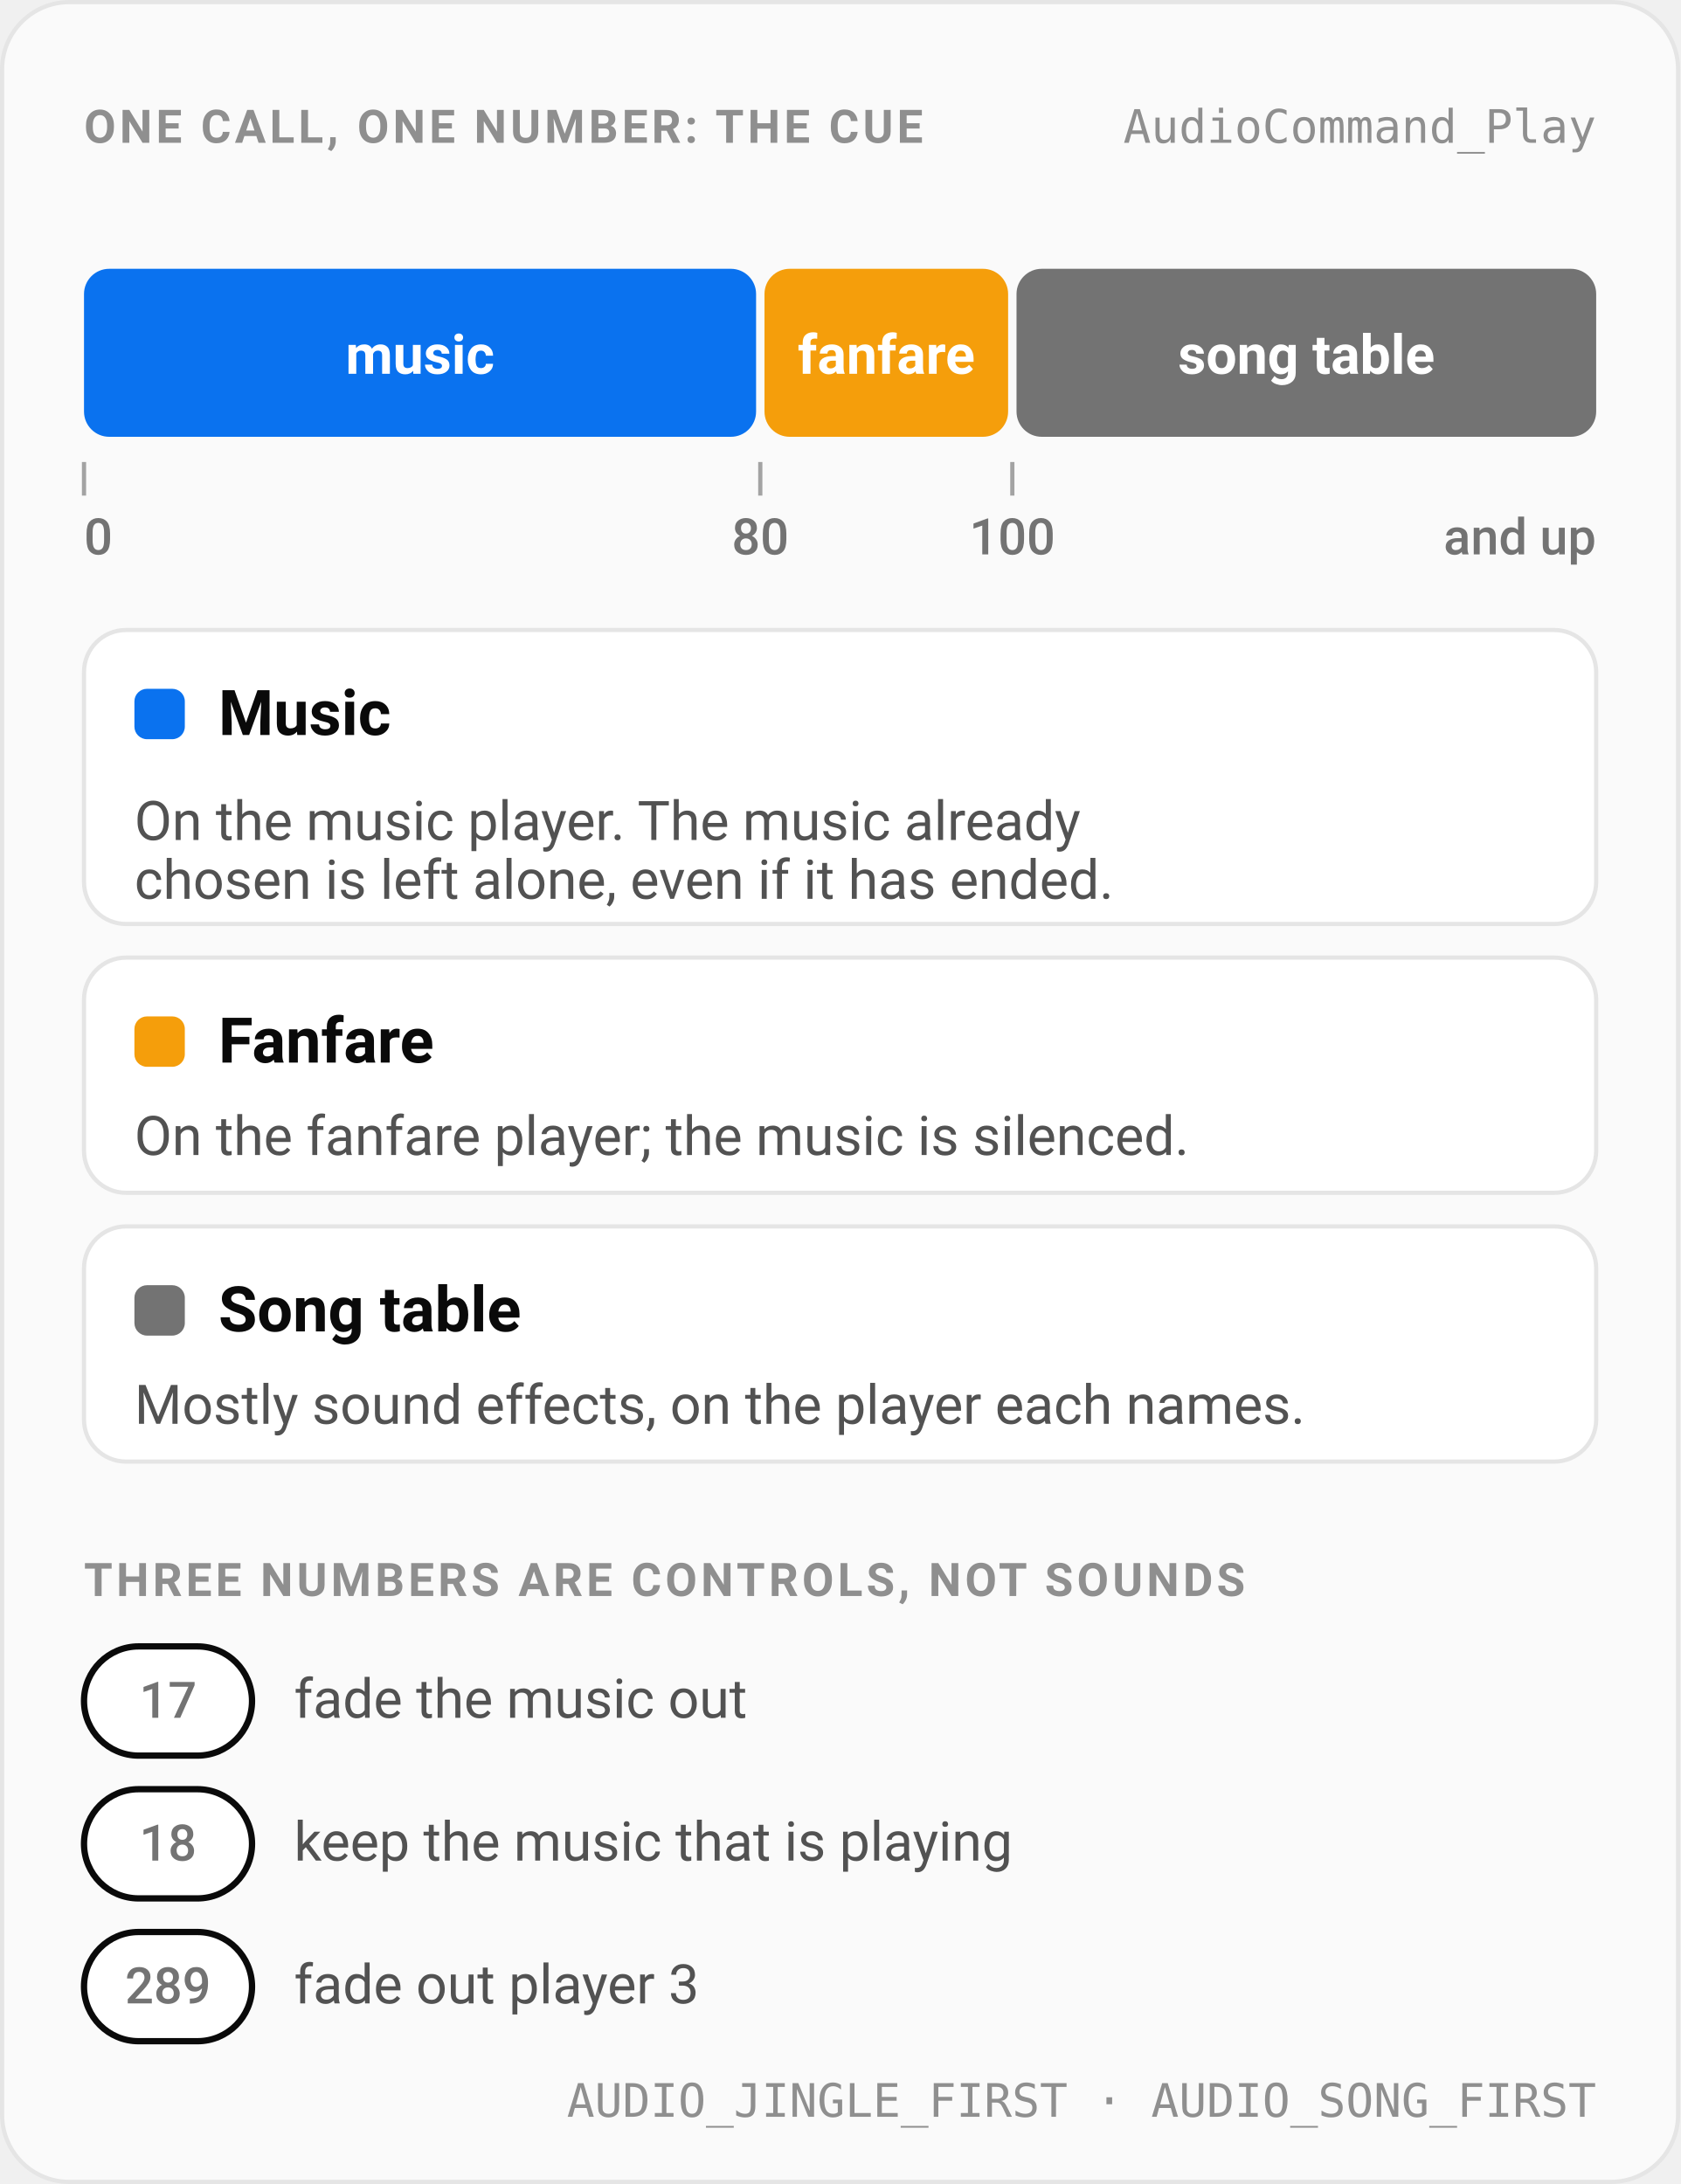
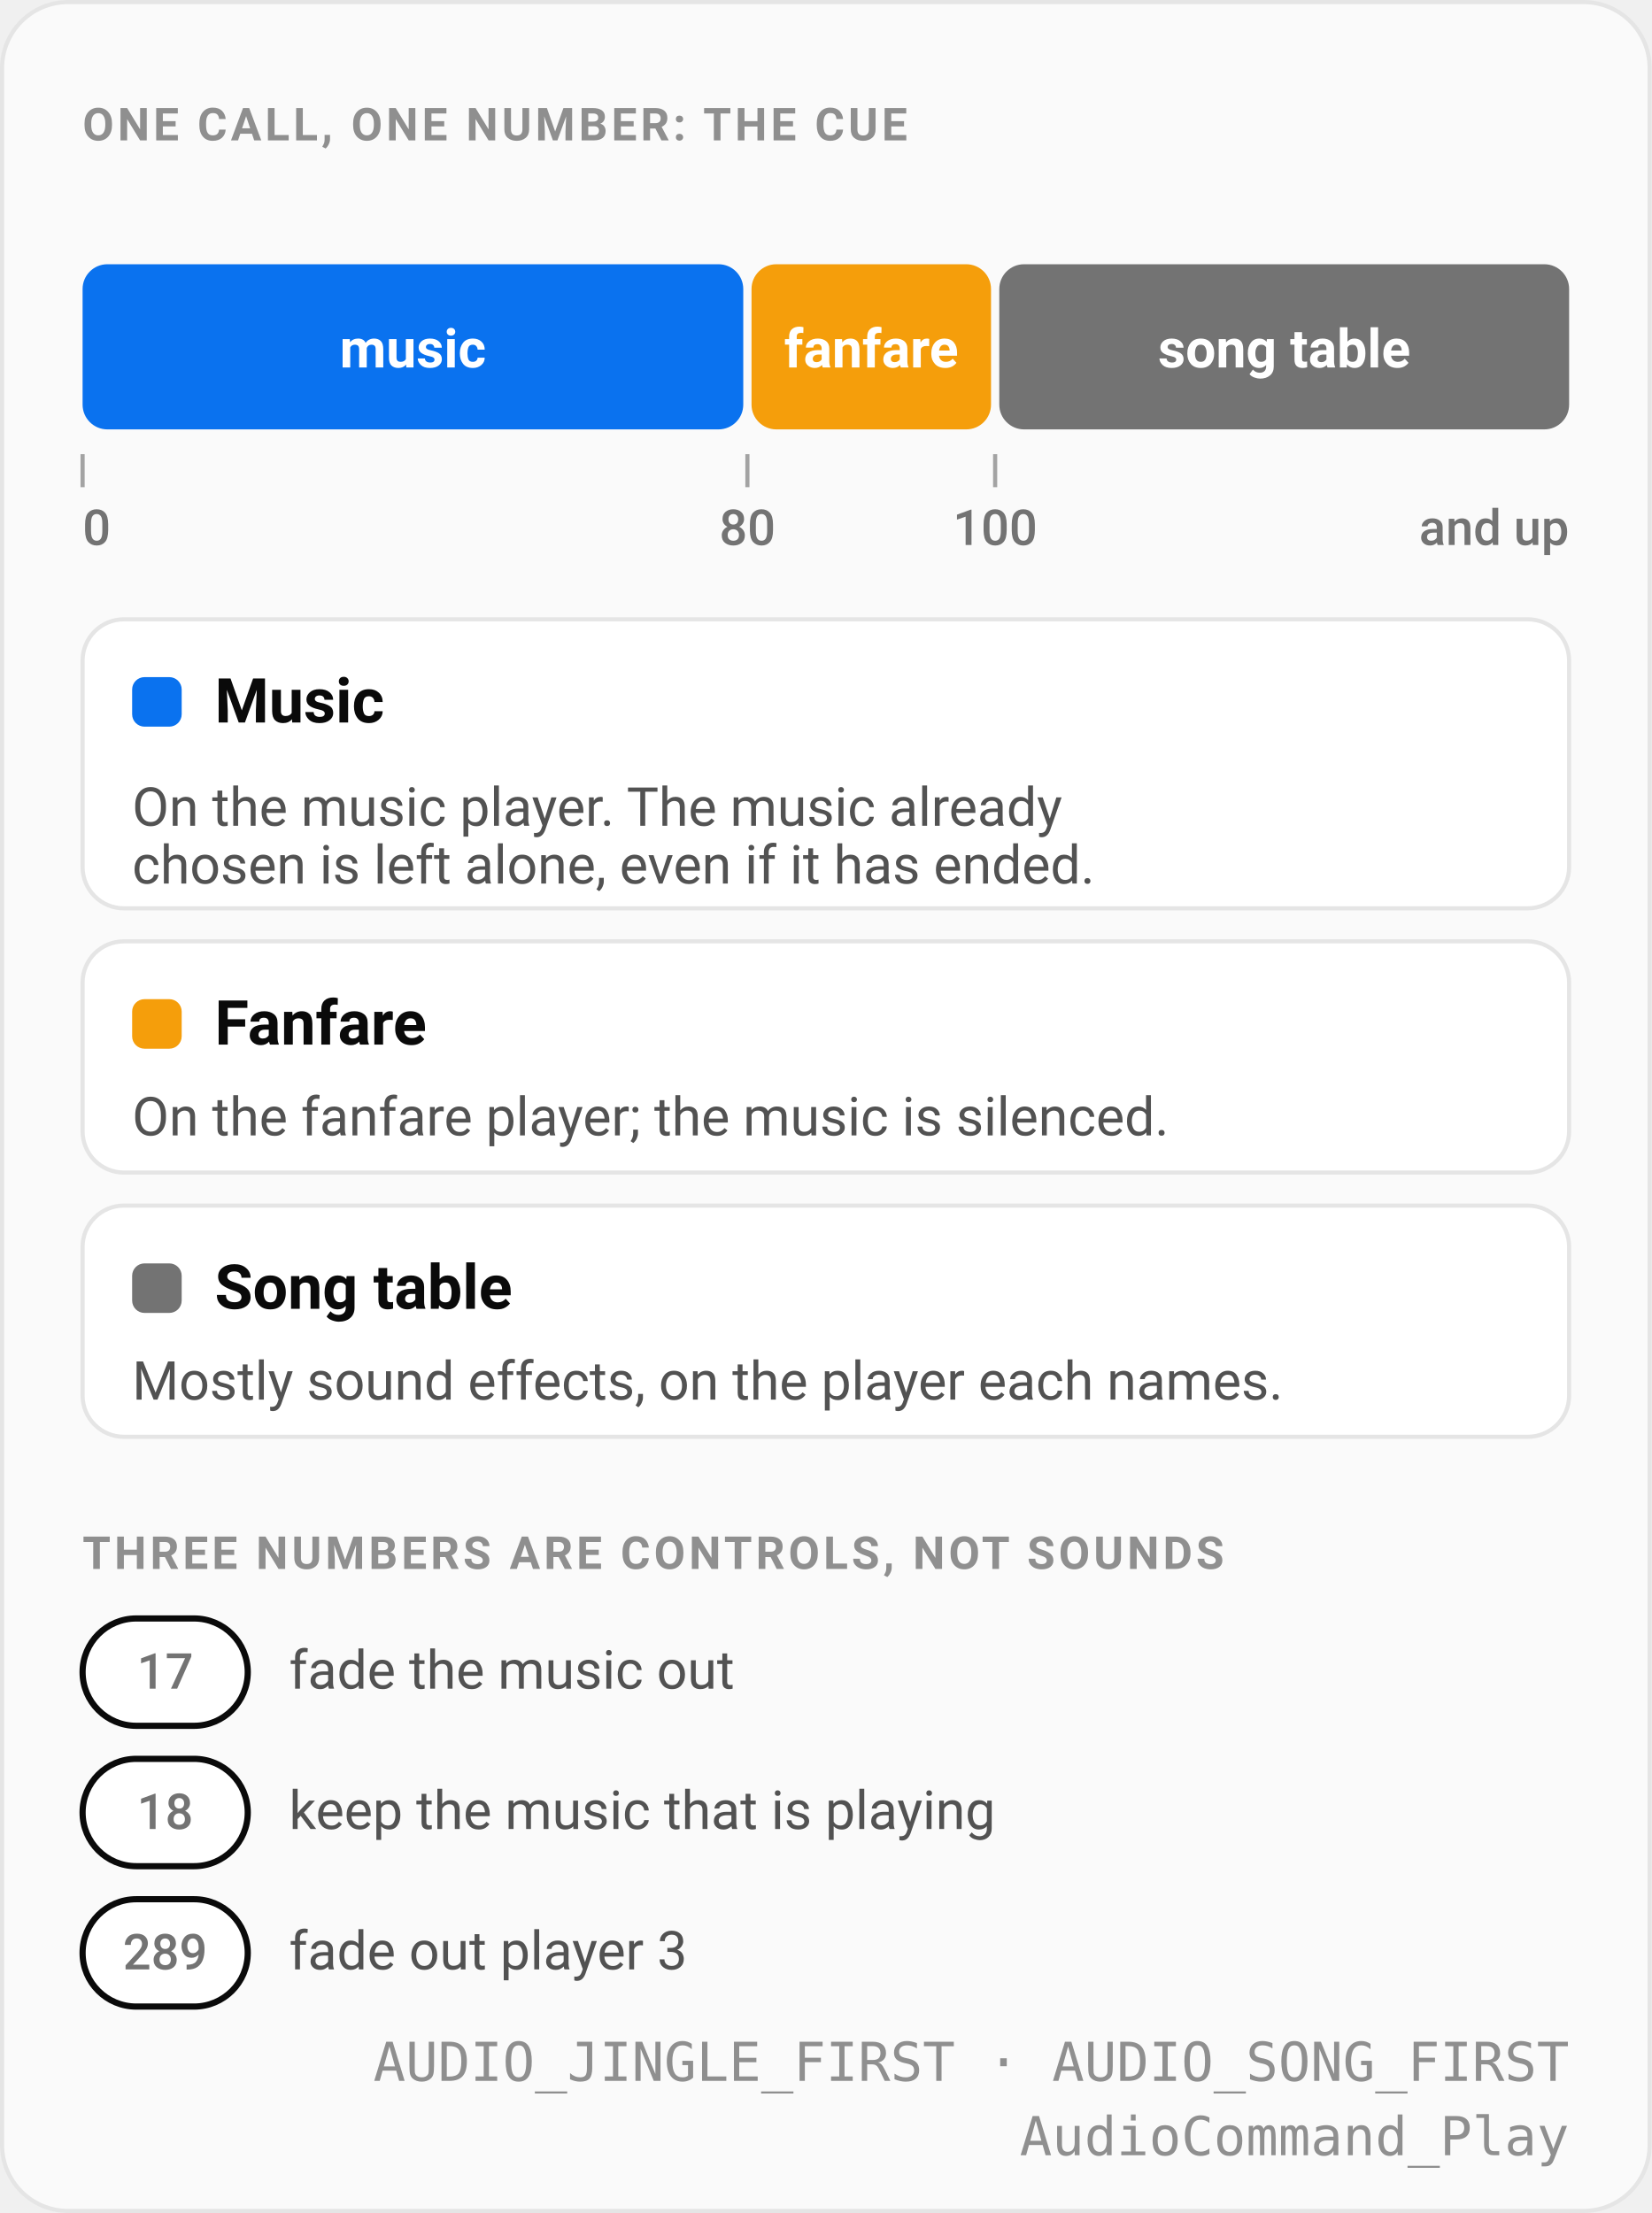
- <svg xmlns="http://www.w3.org/2000/svg" width="480" viewBox="0 0 400 520" role="img" aria-labelledby="title desc">
+ <svg xmlns="http://www.w3.org/2000/svg" width="480" viewBox="0 0 400 536" role="img" aria-labelledby="title desc">
  <style>
    .panel { fill: #fafafa; stroke: #e5e5e5; }
    .mus { fill: #0a72ef; }
    .fan { fill: #f59e0b; }
    .se { fill: #737373; }
    .ctl { fill: #ffffff; stroke: #0a0a0a; stroke-width: 1.5; }
    .card { fill: #ffffff; stroke: #e5e5e5; }
    .tick { stroke: #a3a3a3; stroke-width: 1; }
    .brk { fill: #fafafa; }
    .h { fill: #0a0a0a; font: 600 15px ui-sans-serif, system-ui, -apple-system, "Segoe UI", Roboto, sans-serif; }
    .l { fill: #525252; font: 400 13px ui-sans-serif, system-ui, -apple-system, "Segoe UI", Roboto, sans-serif; }
    .p { fill: #525252; font: 400 14px ui-sans-serif, system-ui, -apple-system, "Segoe UI", Roboto, sans-serif; }
    .in { fill: #ffffff; font: 600 13px ui-sans-serif, system-ui, -apple-system, "Segoe UI", Roboto, sans-serif; }
    .n { fill: #737373; font: 500 12px ui-sans-serif, system-ui, -apple-system, "Segoe UI", Roboto, sans-serif; }
-     .code { fill: #8f8f8f; font: 400 11px ui-monospace, SFMono-Regular, Menlo, Consolas, monospace; }
+     .code { fill: #8f8f8f; font: 400 13px ui-monospace, SFMono-Regular, Menlo, Consolas, monospace; }
    .eyebrow { fill: #8f8f8f; font: 600 11px ui-sans-serif, system-ui, -apple-system, "Segoe UI", Roboto, sans-serif; letter-spacing: 0.08em; }
    @media (prefers-color-scheme: dark) {
      .panel { fill: #0a0a0a; stroke: #262626; }
      .mus { fill: #3b8eff; }
      .se { fill: #8f8f8f; }
      .ctl { fill: #111111; stroke: #ededed; }
      .card { fill: #111111; stroke: #2e2e2e; }
      .tick { stroke: #5c5c5c; }
      .brk { fill: #0a0a0a; }
      .h { fill: #ededed; }
      .l, .p { fill: #a1a1a1; }
      .in { fill: #0a0a0a; }
      .n { fill: #8f8f8f; }
      .code, .eyebrow { fill: #7c7c7c; }
    }
  </style>
-   <rect class="panel" x="0.5" y="0.5" width="399" height="519" rx="16" />
+   <rect class="panel" x="0.5" y="0.5" width="399" height="535" rx="16" />
  <text class="eyebrow" x="20" y="34">ONE CALL, ONE NUMBER: THE CUE</text>
-   <text class="code" x="380" y="34" text-anchor="end">AudioCommand_Play</text>
  <rect class="mus" x="20" y="64" width="160" height="40" rx="6" />
  <text class="in" x="100" y="89" text-anchor="middle">music</text>
  <rect class="fan" x="182" y="64" width="58" height="40" rx="6" />
  <text class="in" x="211" y="89" text-anchor="middle">fanfare</text>
  <rect class="se" x="242" y="64" width="138" height="40" rx="6" />
  <text class="in" x="311" y="89" text-anchor="middle">song table</text>
  <path class="tick" d="M 20 110 V 118 M 181 110 V 118 M 241 110 V 118" />
  <text class="n" x="20" y="132">0</text>
  <text class="n" x="181" y="132" text-anchor="middle">80</text>
  <text class="n" x="241" y="132" text-anchor="middle">100</text>
  <text class="n" x="380" y="132" text-anchor="end">and up</text>
  <rect class="card" x="20" y="150" width="360" height="70" rx="10" />
  <rect class="mus" x="32" y="164" width="12" height="12" rx="3" />
  <text class="h" x="52" y="175">Music</text>
  <text class="l" x="32" y="200">On the music player. The music already</text>
  <text class="l" x="32" y="214">chosen is left alone, even if it has ended.</text>
  <rect class="card" x="20" y="228" width="360" height="56" rx="10" />
  <rect class="fan" x="32" y="242" width="12" height="12" rx="3" />
  <text class="h" x="52" y="253">Fanfare</text>
  <text class="l" x="32" y="275">On the fanfare player; the music is silenced.</text>
  <rect class="card" x="20" y="292" width="360" height="56" rx="10" />
  <rect class="se" x="32" y="306" width="12" height="12" rx="3" />
  <text class="h" x="52" y="317">Song table</text>
  <text class="l" x="32" y="339">Mostly sound effects, on the player each names.</text>
  <text class="eyebrow" x="20" y="380">THREE NUMBERS ARE CONTROLS, NOT SOUNDS</text>
  <rect class="ctl" x="20" y="392" width="40" height="26" rx="13" />
  <text class="n" x="40" y="409" text-anchor="middle">17</text>
  <text class="l" x="70" y="409">fade the music out</text>
  <rect class="ctl" x="20" y="426" width="40" height="26" rx="13" />
  <text class="n" x="40" y="443" text-anchor="middle">18</text>
  <text class="l" x="70" y="443">keep the music that is playing</text>
  <rect class="ctl" x="20" y="460" width="40" height="26" rx="13" />
  <text class="n" x="40" y="477" text-anchor="middle">289</text>
  <text class="l" x="70" y="477">fade out player 3</text>
  <text class="code" x="380" y="504" text-anchor="end">AUDIO_JINGLE_FIRST · AUDIO_SONG_FIRST</text>
+   <text class="code" x="380" y="522" text-anchor="end">AudioCommand_Play</text>
</svg>
